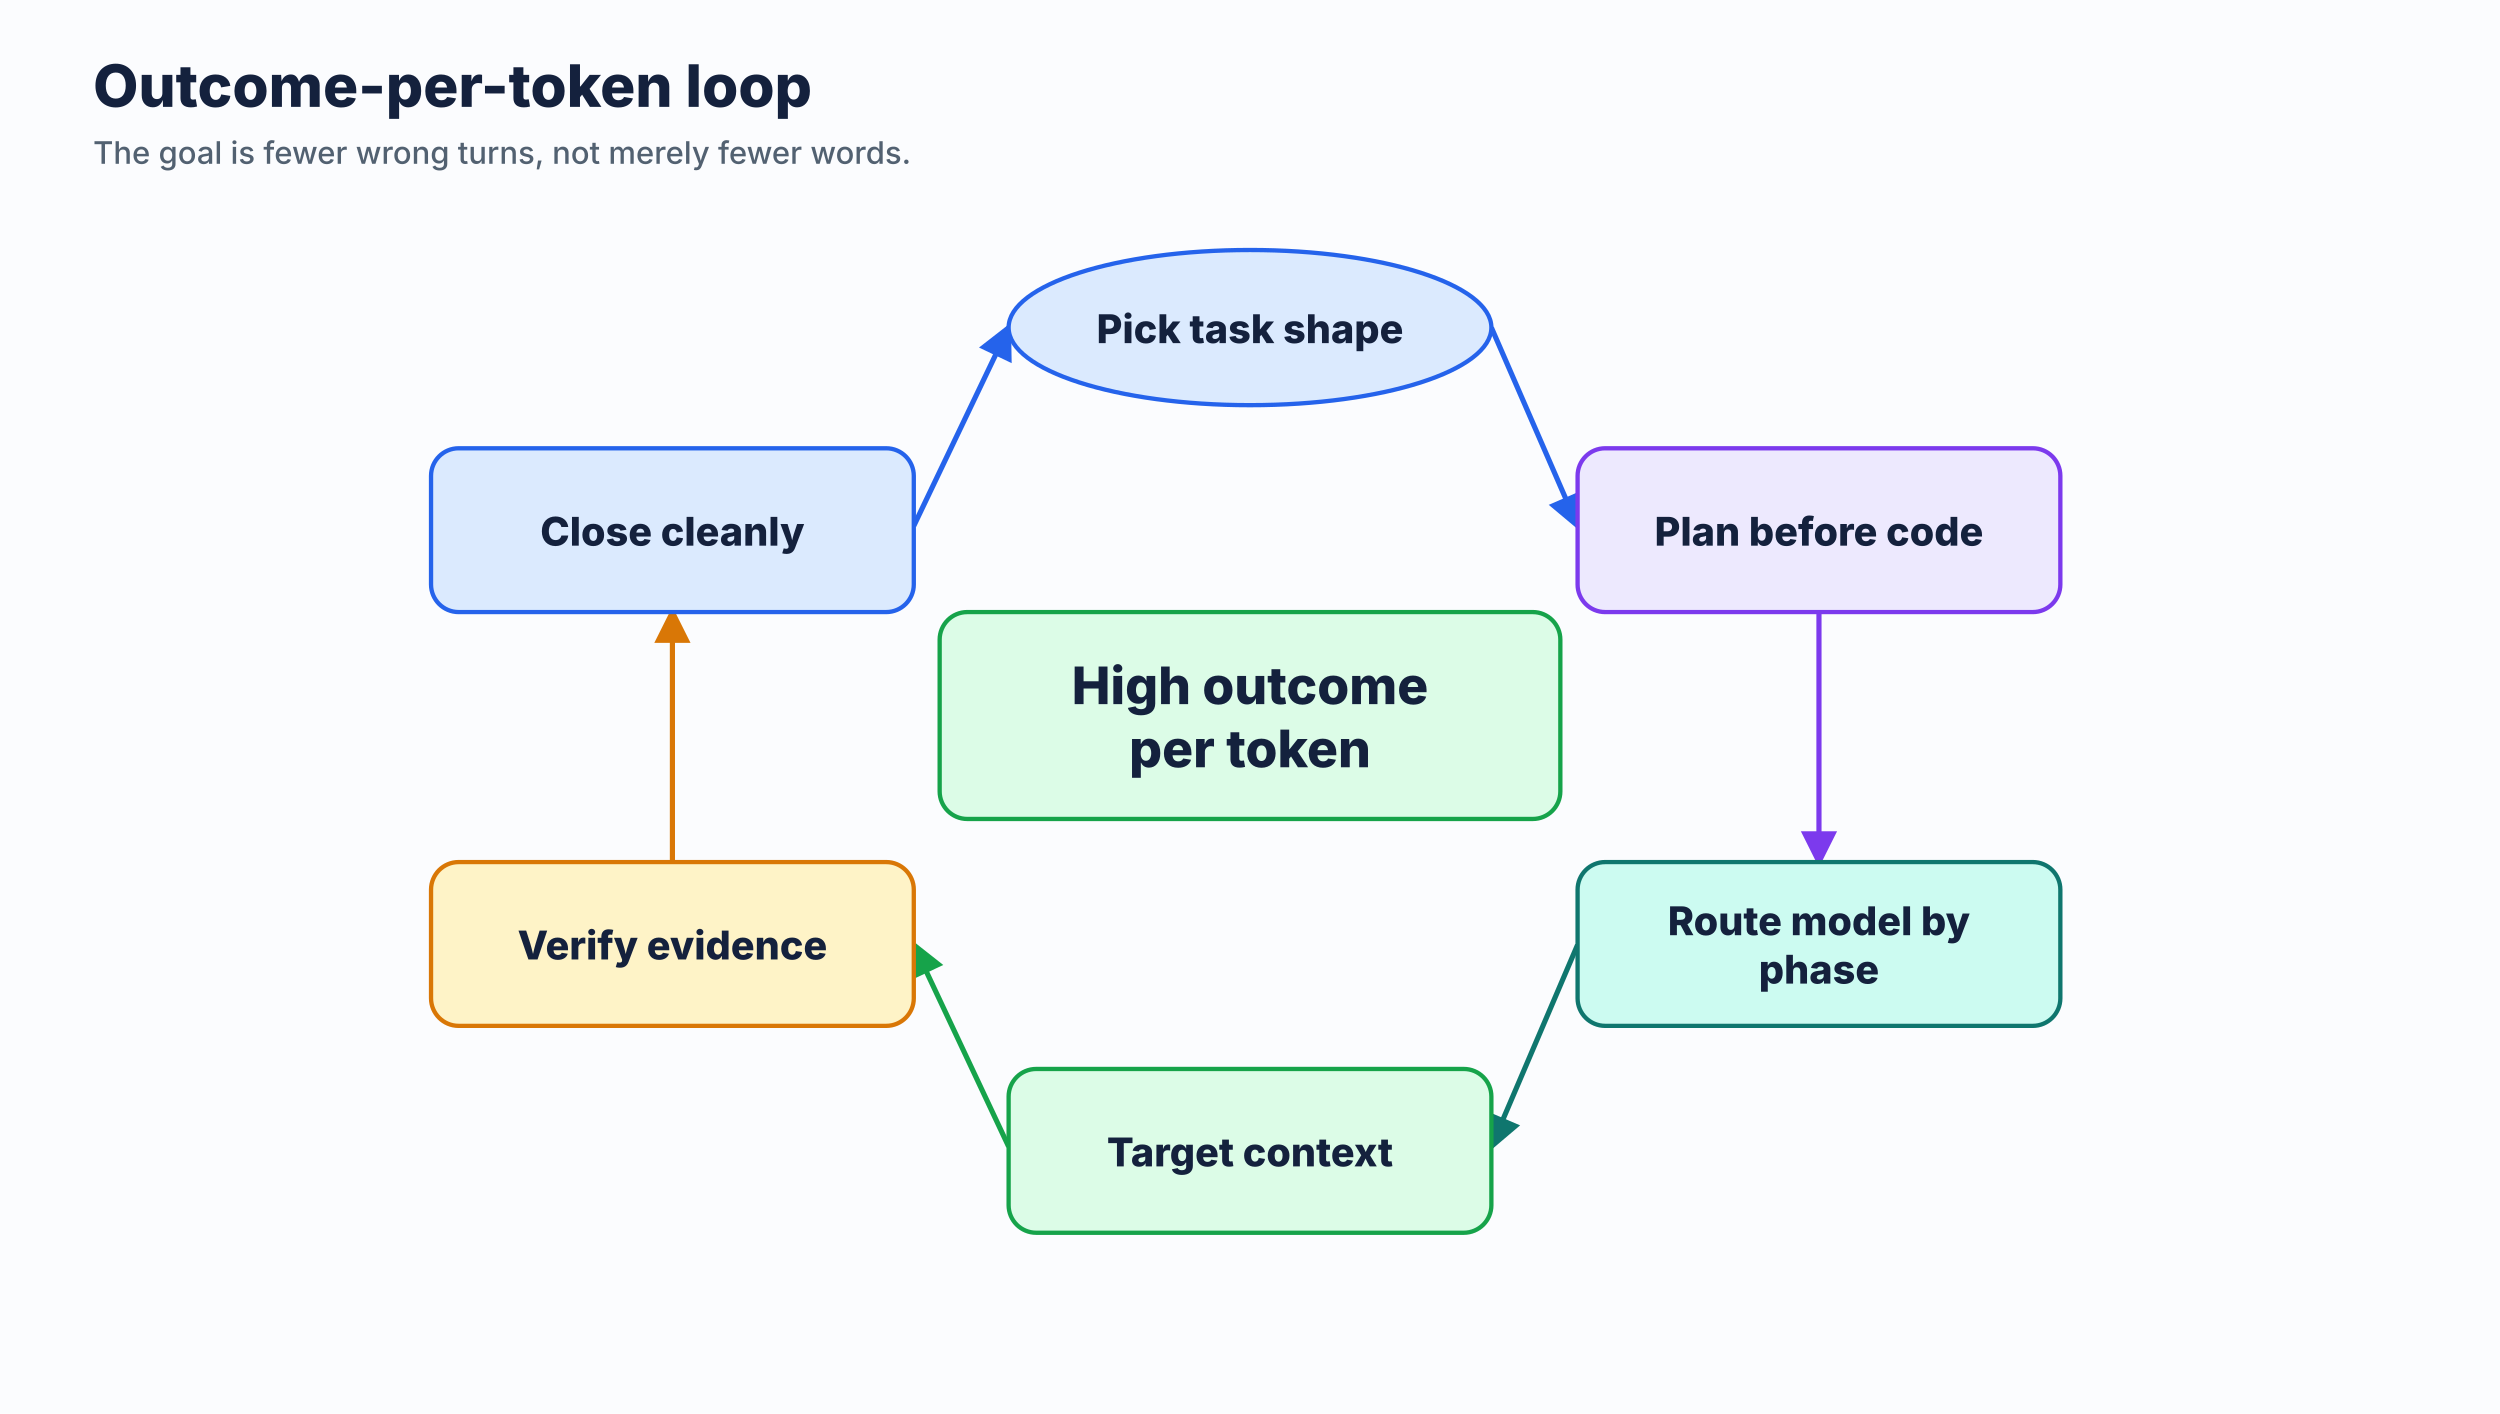
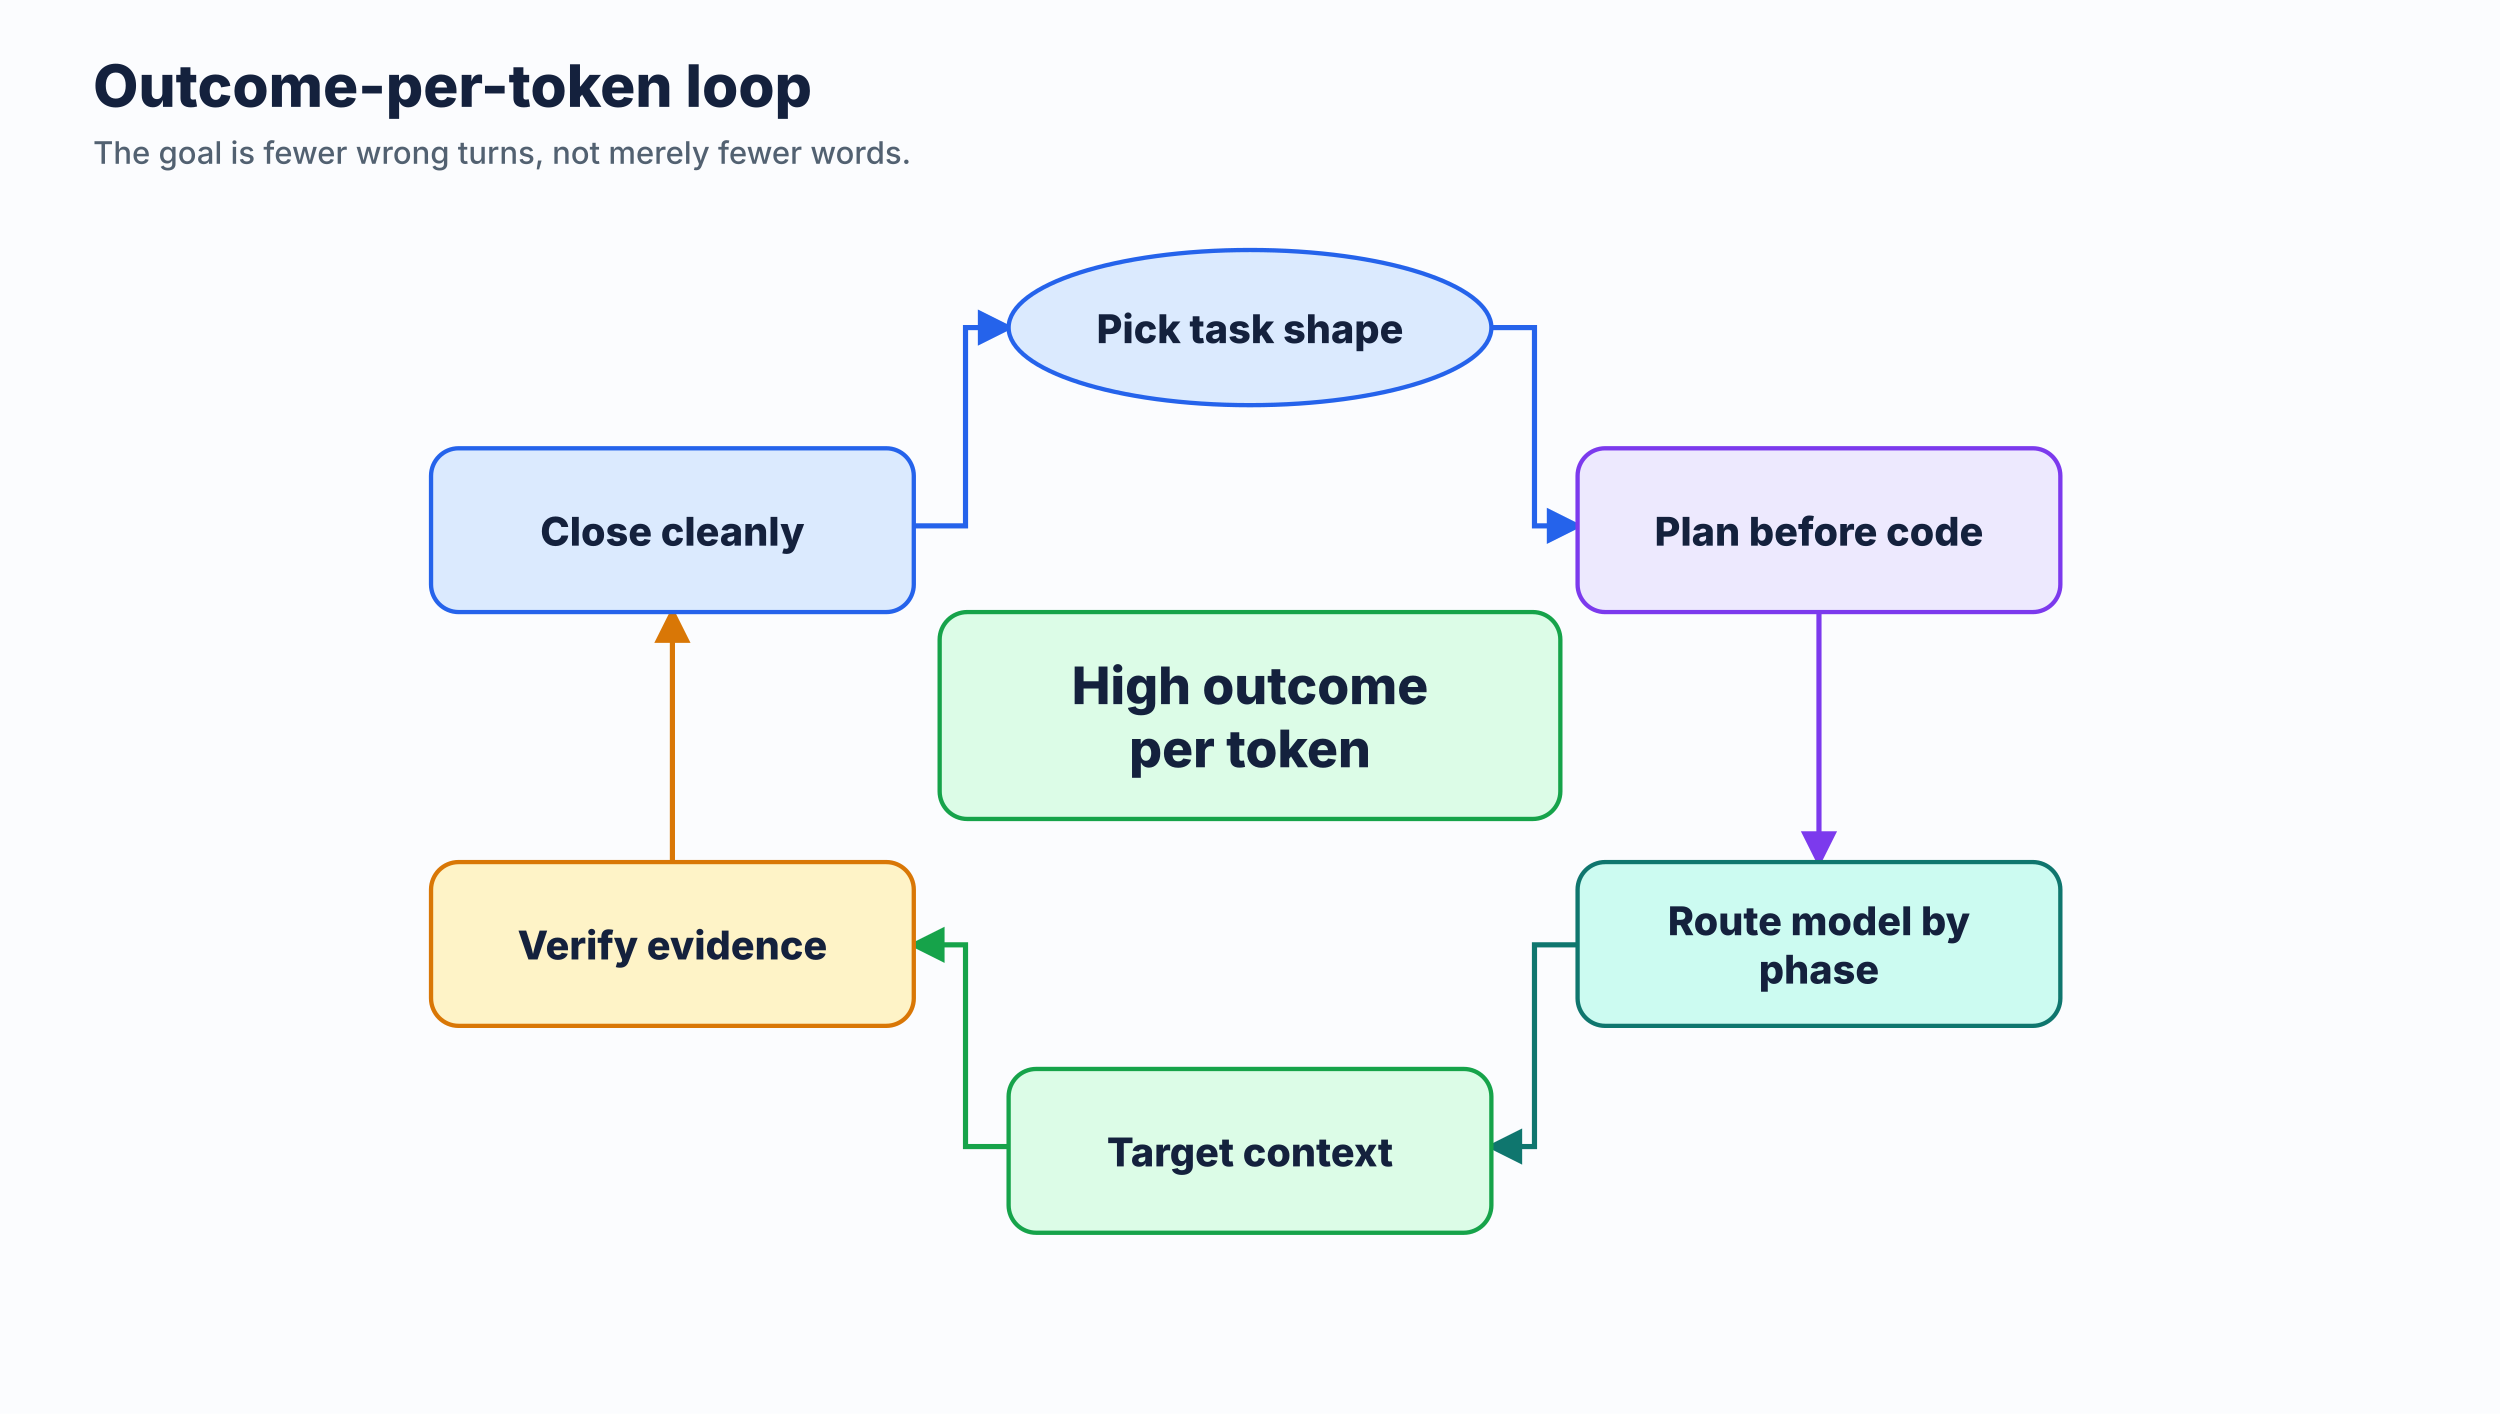
<svg xmlns="http://www.w3.org/2000/svg" width="1450" height="820" viewBox="0 0 1450 820">
  <defs>
    <marker id="arrow_0f766e" viewBox="0 0 10 10" refX="8.5" refY="5" markerWidth="7" markerHeight="7" orient="auto-start-reverse">
      <path d="M 0 0 L 10 5 L 0 10 z" fill="#0f766e" />
    </marker>
    <marker id="arrow_16a34a" viewBox="0 0 10 10" refX="8.5" refY="5" markerWidth="7" markerHeight="7" orient="auto-start-reverse">
      <path d="M 0 0 L 10 5 L 0 10 z" fill="#16a34a" />
    </marker>
    <marker id="arrow_2563eb" viewBox="0 0 10 10" refX="8.5" refY="5" markerWidth="7" markerHeight="7" orient="auto-start-reverse">
      <path d="M 0 0 L 10 5 L 0 10 z" fill="#2563eb" />
    </marker>
    <marker id="arrow_7c3aed" viewBox="0 0 10 10" refX="8.5" refY="5" markerWidth="7" markerHeight="7" orient="auto-start-reverse">
      <path d="M 0 0 L 10 5 L 0 10 z" fill="#7c3aed" />
    </marker>
    <marker id="arrow_d97706" viewBox="0 0 10 10" refX="8.5" refY="5" markerWidth="7" markerHeight="7" orient="auto-start-reverse">
      <path d="M 0 0 L 10 5 L 0 10 z" fill="#d97706" />
    </marker>
    <filter id="shadow" x="-10%" y="-10%" width="120%" height="120%">
      <feDropShadow dx="0" dy="5" stdDeviation="5" flood-color="#0f172a" flood-opacity="0.13" />
    </filter>
  </defs>
  <rect width="100%" height="100%" fill="#fbfcfe" />
  <text x="54" y="62" font-family="Inter,Segoe UI,Arial,sans-serif" font-size="34" font-weight="800" fill="#14213d">Outcome-per-token loop</text>
  <text x="54" y="95" font-family="Inter,Segoe UI,Arial,sans-serif" font-size="18" font-weight="500" fill="#526171">The goal is fewer wrong turns, not merely fewer words.</text>
-   <path d="M 865 190 L 915 305" fill="none" stroke="#2563eb" stroke-width="3" marker-end="url(#arrow_2563eb)" />
+   <path d="M 865 190 L 890 190 L 890 305 L 915 305" fill="none" stroke="#2563eb" stroke-width="3" marker-end="url(#arrow_2563eb)" />
  <path d="M 1055 355 L 1055 500" fill="none" stroke="#7c3aed" stroke-width="3" marker-end="url(#arrow_7c3aed)" />
-   <path d="M 915 548 L 865 665" fill="none" stroke="#0f766e" stroke-width="3" marker-end="url(#arrow_0f766e)" />
-   <path d="M 585 665 L 530 548" fill="none" stroke="#16a34a" stroke-width="3" marker-end="url(#arrow_16a34a)" />
+   <path d="M 915 548 L 890 548 L 890 665 L 865 665" fill="none" stroke="#0f766e" stroke-width="3" marker-end="url(#arrow_0f766e)" />
+   <path d="M 585 665 L 560 665 L 560 548 L 530 548" fill="none" stroke="#16a34a" stroke-width="3" marker-end="url(#arrow_16a34a)" />
  <path d="M 390 500 L 390 355" fill="none" stroke="#d97706" stroke-width="3" marker-end="url(#arrow_d97706)" />
-   <path d="M 530 305 L 585 190" fill="none" stroke="#2563eb" stroke-width="3" marker-end="url(#arrow_2563eb)" />
+   <path d="M 530 305 L 560 305 L 560 190 L 585 190" fill="none" stroke="#2563eb" stroke-width="3" marker-end="url(#arrow_2563eb)" />
  <ellipse cx="725.0" cy="190.0" rx="140.0" ry="45.0" fill="#dbeafe" stroke="#2563eb" stroke-width="2.5" />
  <text x="725.0" y="199.0" text-anchor="middle" font-family="Inter,Segoe UI,Arial,sans-serif" font-size="23" font-weight="800" fill="#14213d">Pick task shape</text>
  <rect x="915" y="260" width="280" height="95" rx="16" fill="#ede9fe" stroke="#7c3aed" stroke-width="2.5" />
  <text x="1055.0" y="316.5" text-anchor="middle" font-family="Inter,Segoe UI,Arial,sans-serif" font-size="23" font-weight="800" fill="#14213d">Plan before code</text>
  <rect x="915" y="500" width="280" height="95" rx="16" fill="#ccfbf1" stroke="#0f766e" stroke-width="2.5" />
  <text x="1055.0" y="542.4" text-anchor="middle" font-family="Inter,Segoe UI,Arial,sans-serif" font-size="23" font-weight="800" fill="#14213d">Route model by</text>
  <text x="1055.0" y="570.5" text-anchor="middle" font-family="Inter,Segoe UI,Arial,sans-serif" font-size="23" font-weight="800" fill="#14213d">phase</text>
  <rect x="585" y="620" width="280" height="95" rx="16" fill="#dcfce7" stroke="#16a34a" stroke-width="2.5" />
  <text x="725.0" y="676.5" text-anchor="middle" font-family="Inter,Segoe UI,Arial,sans-serif" font-size="23" font-weight="800" fill="#14213d">Target context</text>
  <rect x="250" y="500" width="280" height="95" rx="16" fill="#fef3c7" stroke="#d97706" stroke-width="2.5" />
  <text x="390.0" y="556.5" text-anchor="middle" font-family="Inter,Segoe UI,Arial,sans-serif" font-size="23" font-weight="800" fill="#14213d">Verify evidence</text>
  <rect x="250" y="260" width="280" height="95" rx="16" fill="#dbeafe" stroke="#2563eb" stroke-width="2.5" />
  <text x="390.0" y="316.5" text-anchor="middle" font-family="Inter,Segoe UI,Arial,sans-serif" font-size="23" font-weight="800" fill="#14213d">Close cleanly</text>
  <rect x="545" y="355" width="360" height="120" rx="16" fill="#dcfce7" stroke="#16a34a" stroke-width="2.5" />
  <text x="725.0" y="408.4" text-anchor="middle" font-family="Inter,Segoe UI,Arial,sans-serif" font-size="30" font-weight="800" fill="#14213d">High outcome</text>
  <text x="725.0" y="445.0" text-anchor="middle" font-family="Inter,Segoe UI,Arial,sans-serif" font-size="30" font-weight="800" fill="#14213d">per token</text>
</svg>
